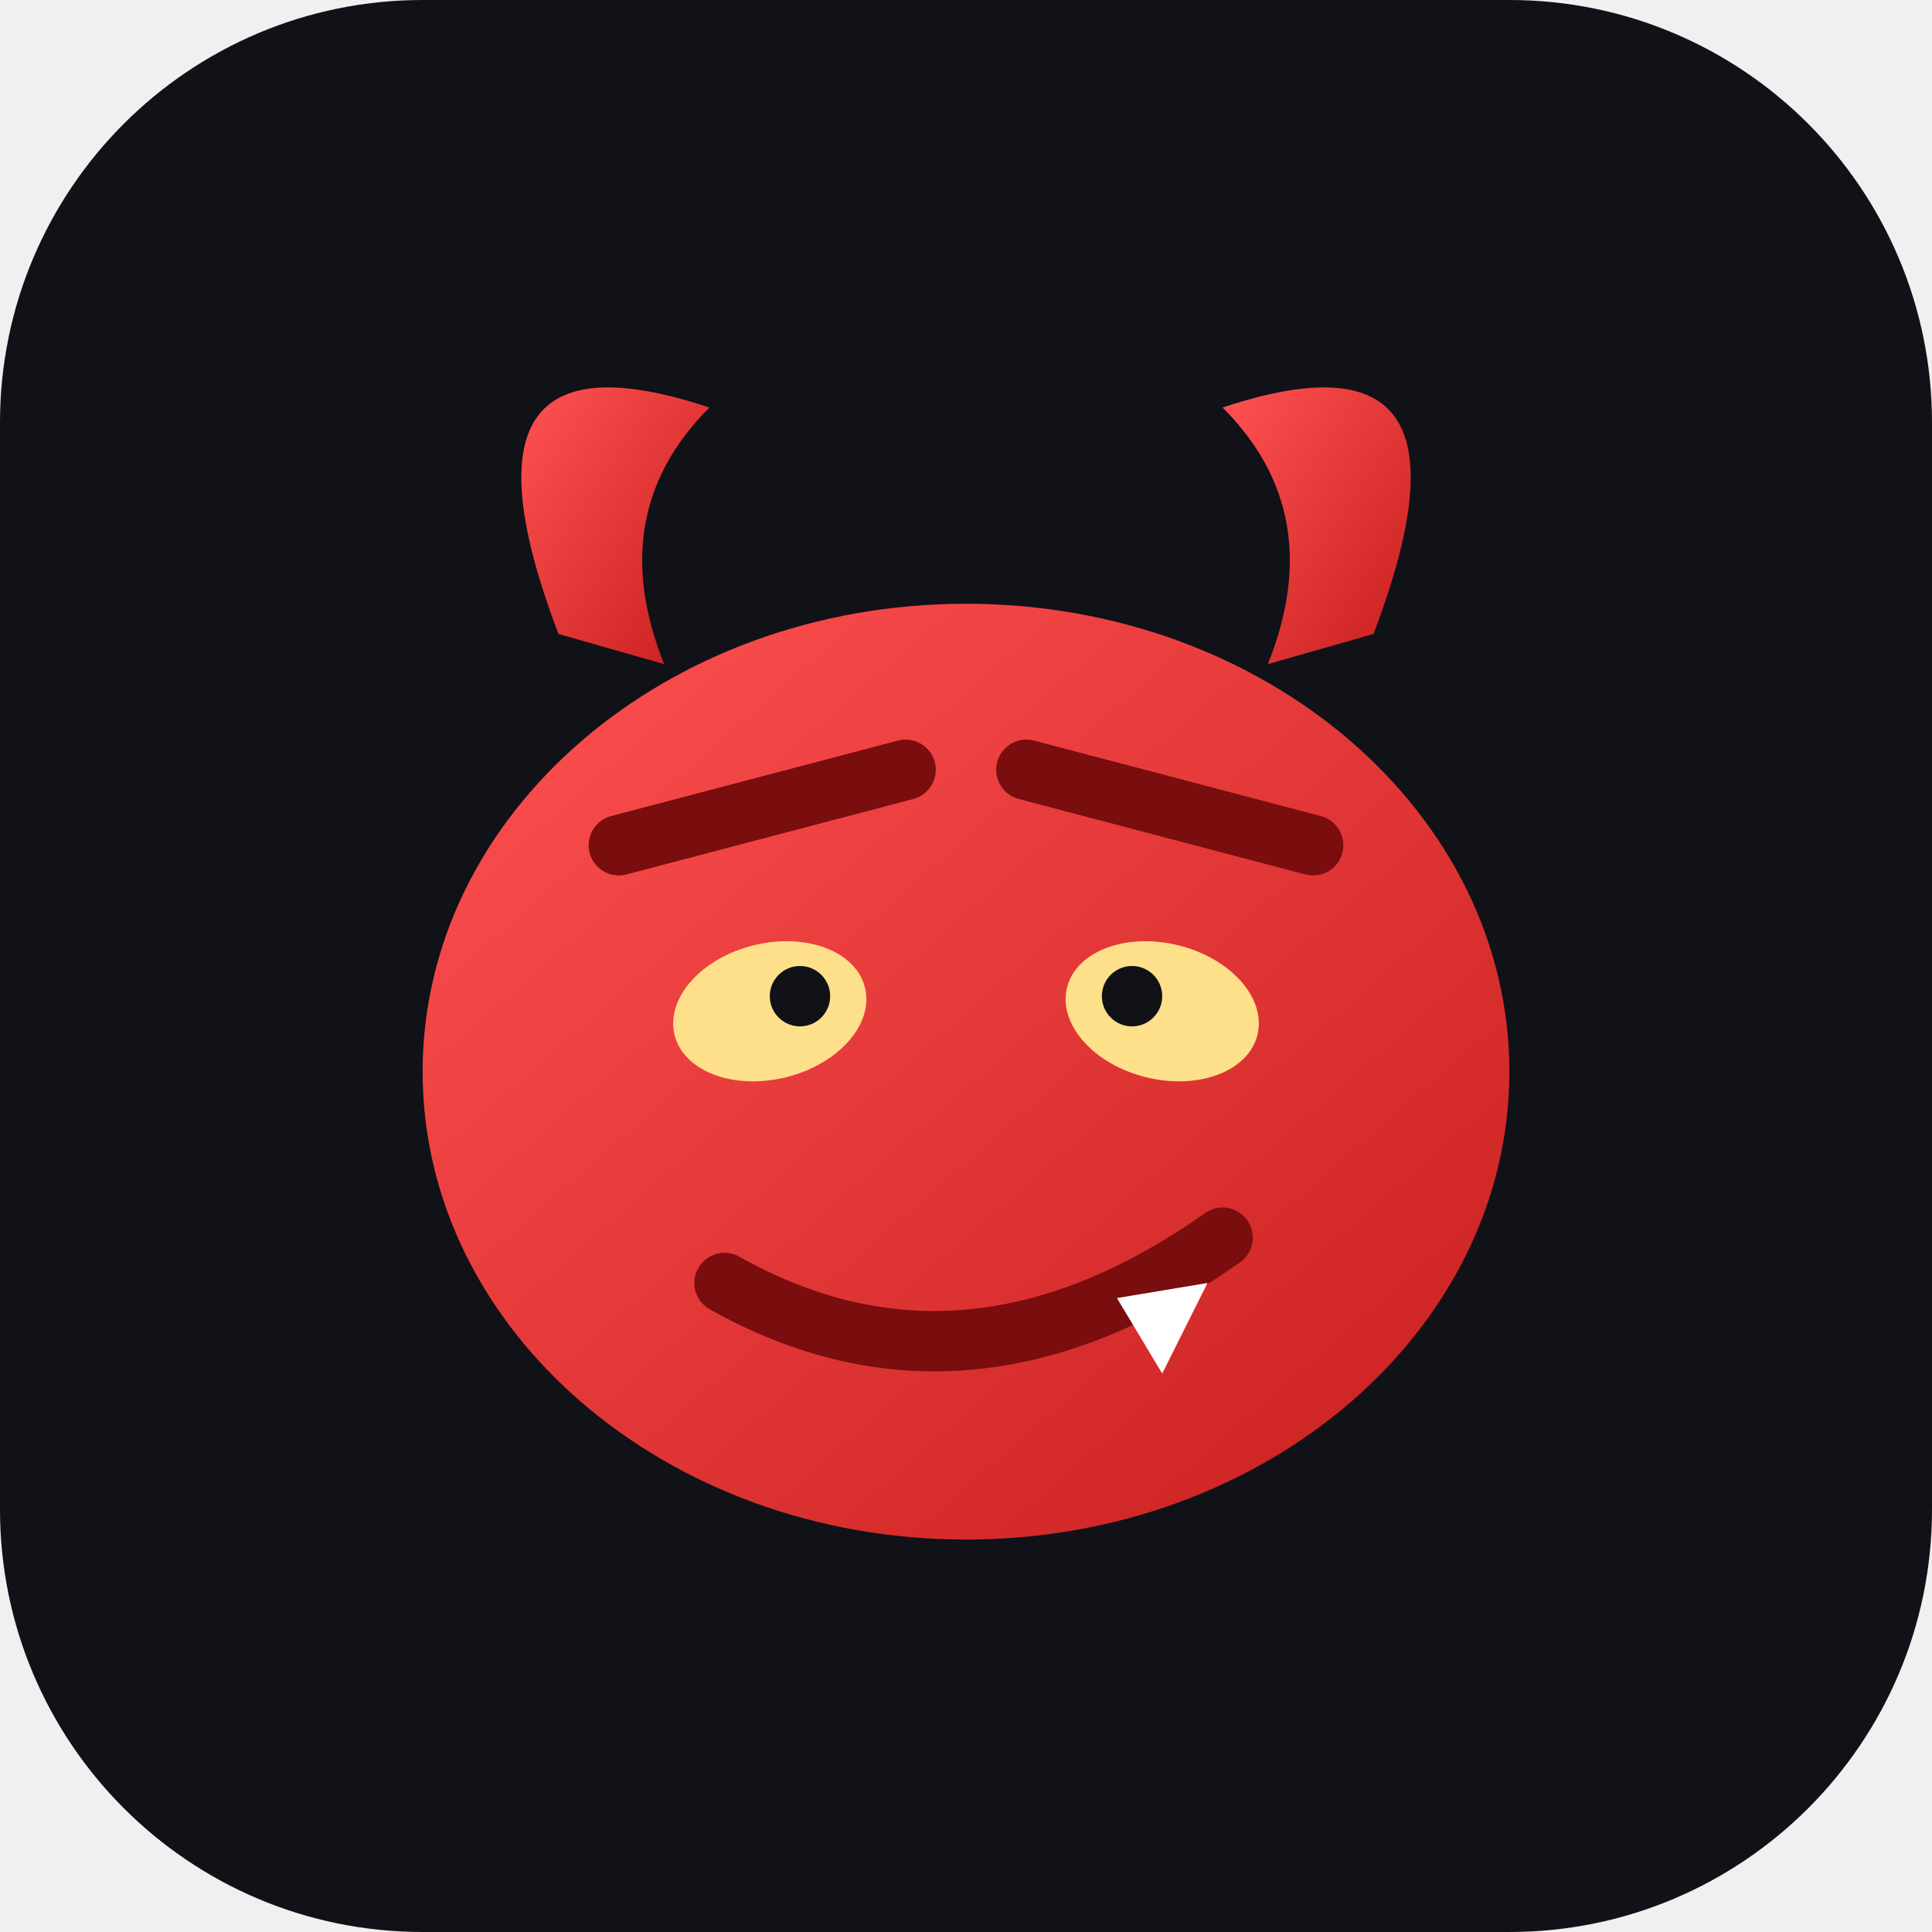
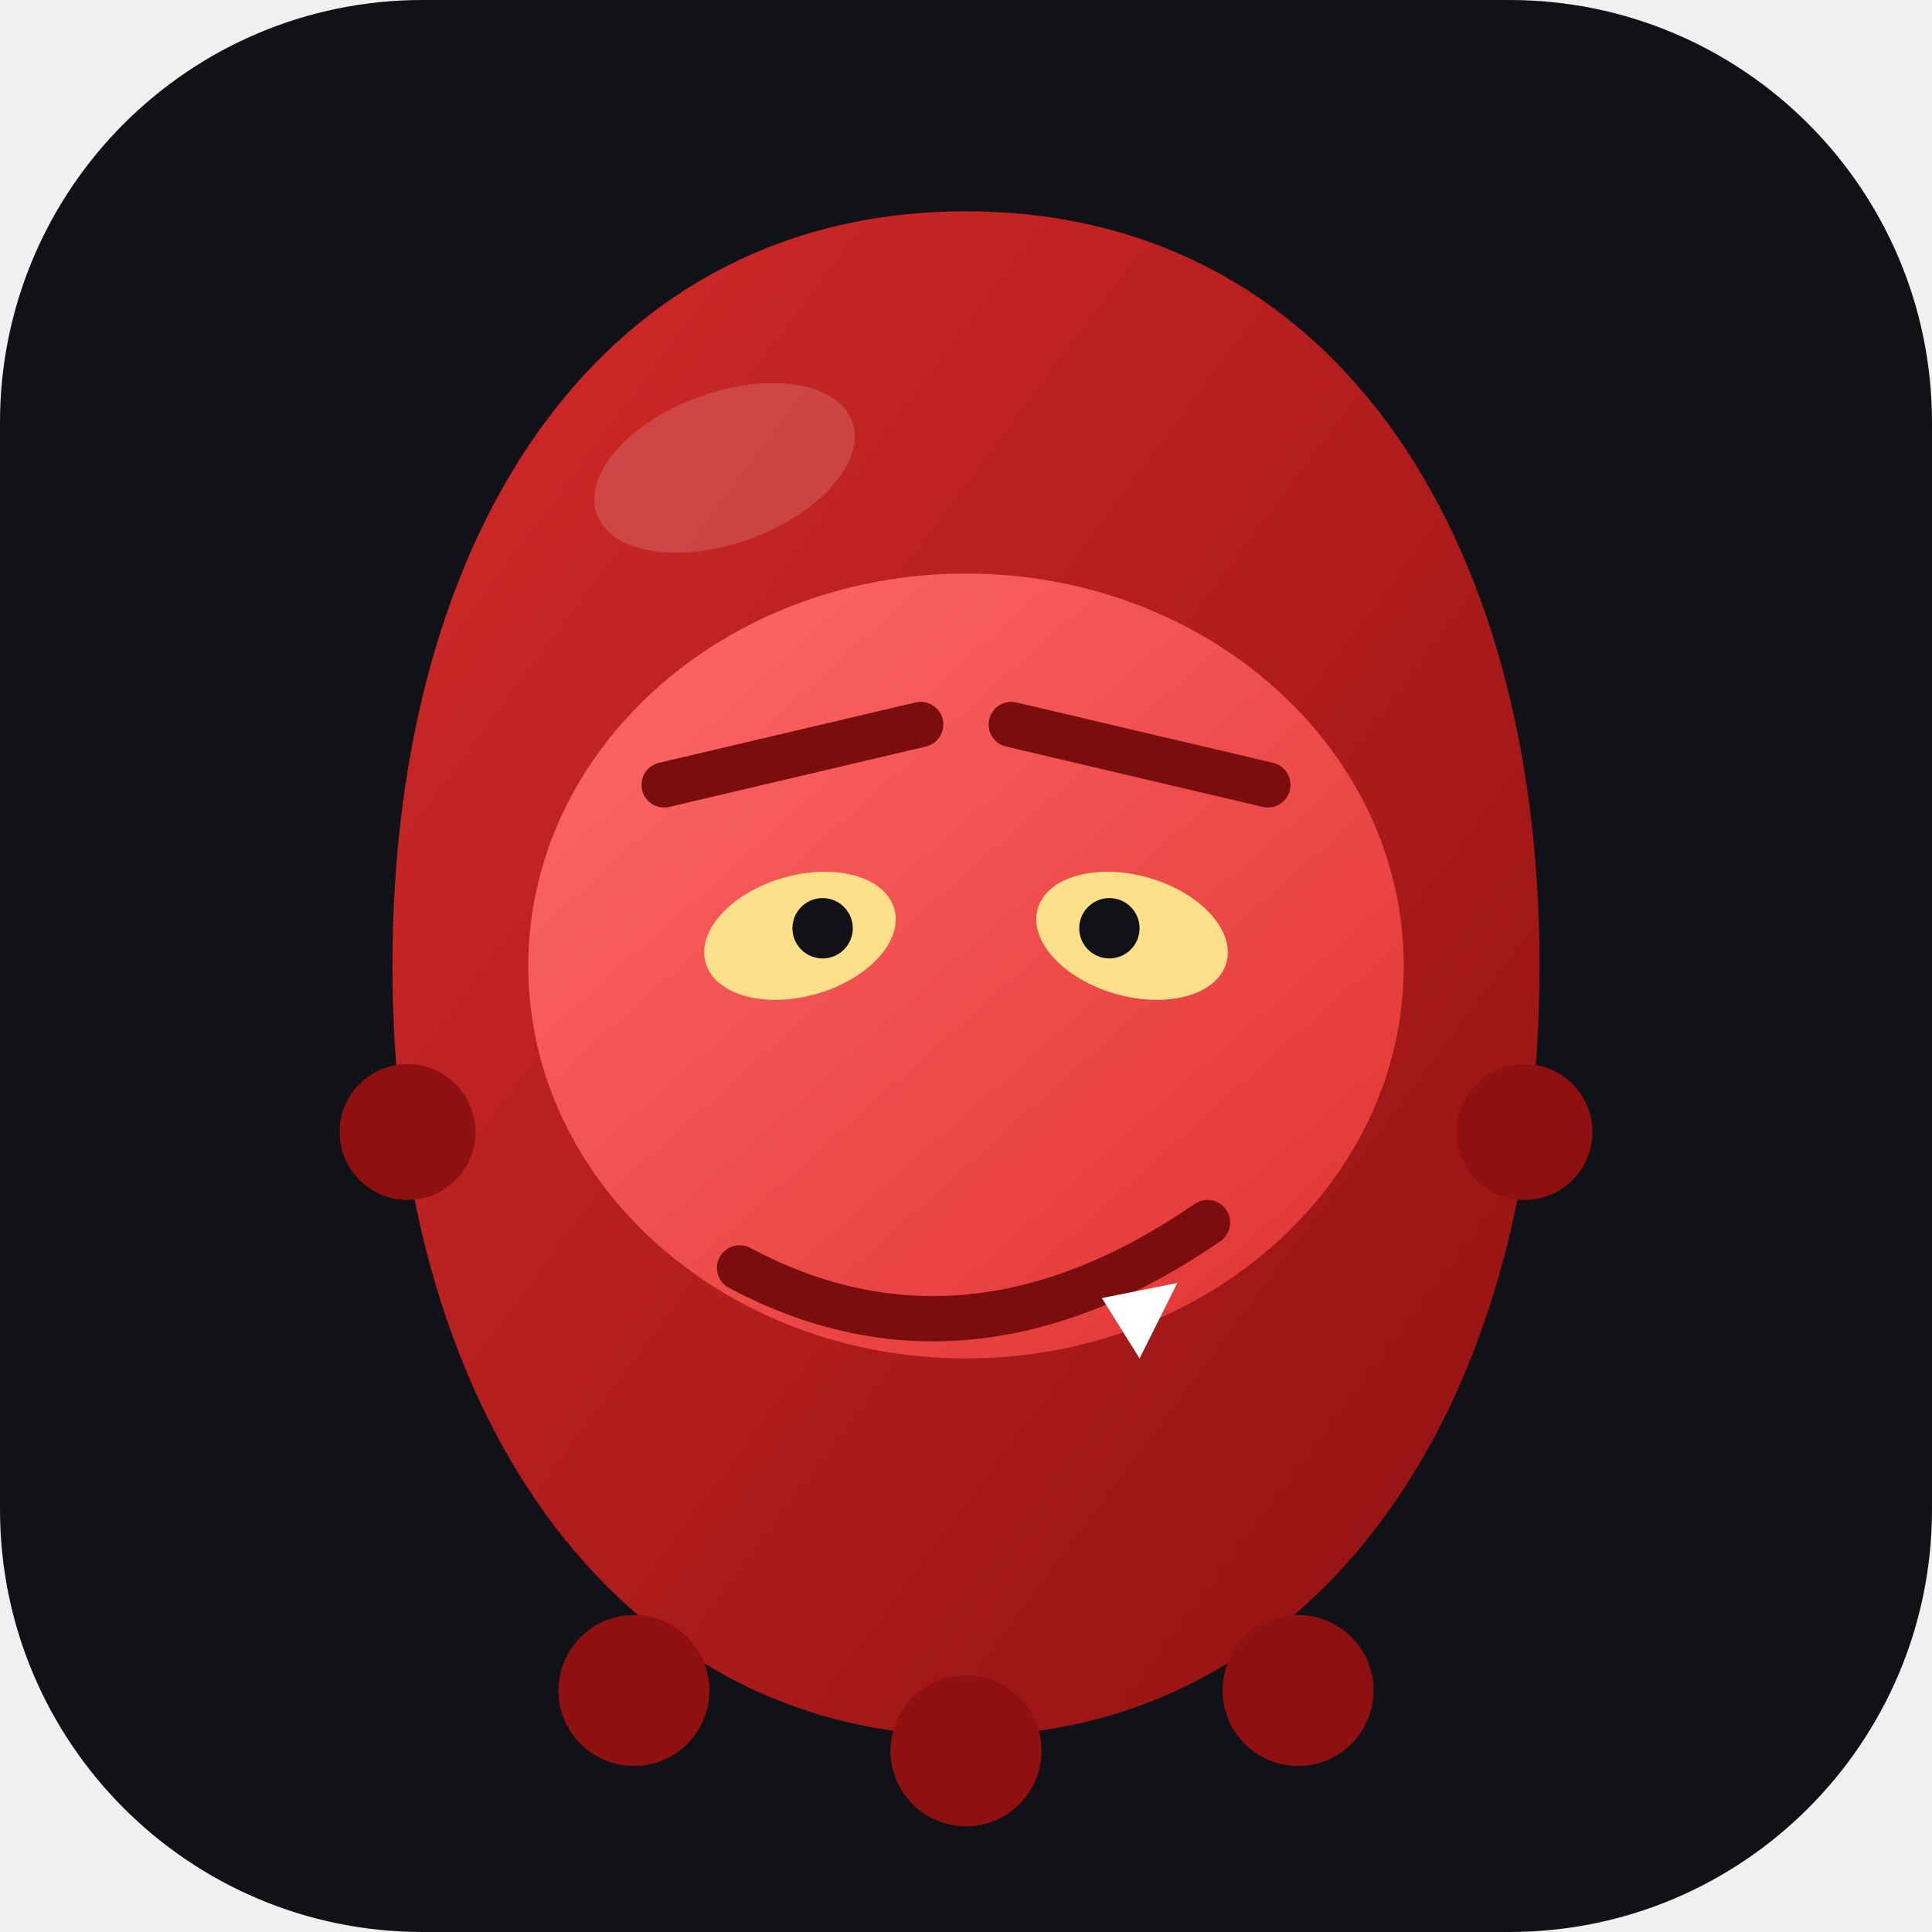
<svg xmlns="http://www.w3.org/2000/svg" viewBox="0 0 256 256">
  <defs>
+     <linearGradient id="hood" x1="0" y1="0" x2="1" y2="1">
+       <stop offset="0" stop-color="#d42a2a" />
+       <stop offset="1" stop-color="#8f1010" />
+     </linearGradient>
    <linearGradient id="face" x1="0" y1="0" x2="1" y2="1">
-       <stop offset="0" stop-color="#ff5252" />
-       <stop offset="1" stop-color="#c81e1e" />
+       <stop offset="0" stop-color="#ff6b6b" />
+       <stop offset="1" stop-color="#e03131" />
    </linearGradient>
  </defs>
  <rect width="256" height="256" rx="56" fill="#111118" />
-   <path d="M74 84 Q58 42 94 54 Q80 68 88 88 Z" fill="url(#face)" />
-   <path d="M182 84 Q198 42 162 54 Q176 68 168 88 Z" fill="url(#face)" />
-   <ellipse cx="128" cy="142" rx="72" ry="62" fill="url(#face)" />
-   <path d="M82 112 L120 102" stroke="#7a0d0d" stroke-width="8" stroke-linecap="round" />
-   <path d="M174 112 L136 102" stroke="#7a0d0d" stroke-width="8" stroke-linecap="round" />
-   <ellipse cx="102" cy="134" rx="13" ry="9" fill="#ffe08a" transform="rotate(-14 102 134)" />
-   <ellipse cx="154" cy="134" rx="13" ry="9" fill="#ffe08a" transform="rotate(14 154 134)" />
-   <circle cx="106" cy="132" r="4" fill="#111118" />
-   <circle cx="150" cy="132" r="4" fill="#111118" />
-   <path d="M96 170 Q128 188 162 164" stroke="#7a0d0d" stroke-width="8" fill="none" stroke-linecap="round" />
-   <path d="M148 172 L160 170 L154 182 Z" fill="#ffffff" />
+   <path d="M128 28 C80 28 52 70 52 128 C52 190 84 230 128 230 C172 230 204 190 204 128 C204 70 176 28 128 28 Z" fill="url(#hood)" />
+   <circle cx="84" cy="224" r="10" fill="#8f1010" />
+   <circle cx="128" cy="232" r="10" fill="#8f1010" />
+   <circle cx="172" cy="224" r="10" fill="#8f1010" />
+   <circle cx="54" cy="150" r="9" fill="#8f1010" />
+   <circle cx="202" cy="150" r="9" fill="#8f1010" />
+   <ellipse cx="96" cy="62" rx="18" ry="10" fill="#ffffff" opacity="0.15" transform="rotate(-20 96 62)" />
+   <ellipse cx="128" cy="128" rx="58" ry="52" fill="url(#face)" />
+   <path d="M88 104 L122 96" stroke="#7a0d0d" stroke-width="6" stroke-linecap="round" />
+   <path d="M168 104 L134 96" stroke="#7a0d0d" stroke-width="6" stroke-linecap="round" />
+   <ellipse cx="106" cy="124" rx="13" ry="8" fill="#ffe08a" transform="rotate(-16 106 124)" />
+   <ellipse cx="150" cy="124" rx="13" ry="8" fill="#ffe08a" transform="rotate(16 150 124)" />
+   <circle cx="109" cy="123" r="4" fill="#111118" />
+   <circle cx="147" cy="123" r="4" fill="#111118" />
+   <path d="M98 168 Q128 184 160 162" stroke="#7a0d0d" stroke-width="6" fill="none" stroke-linecap="round" />
+   <path d="M146 172 L156 170 L151 180 Z" fill="#ffffff" />
</svg>
